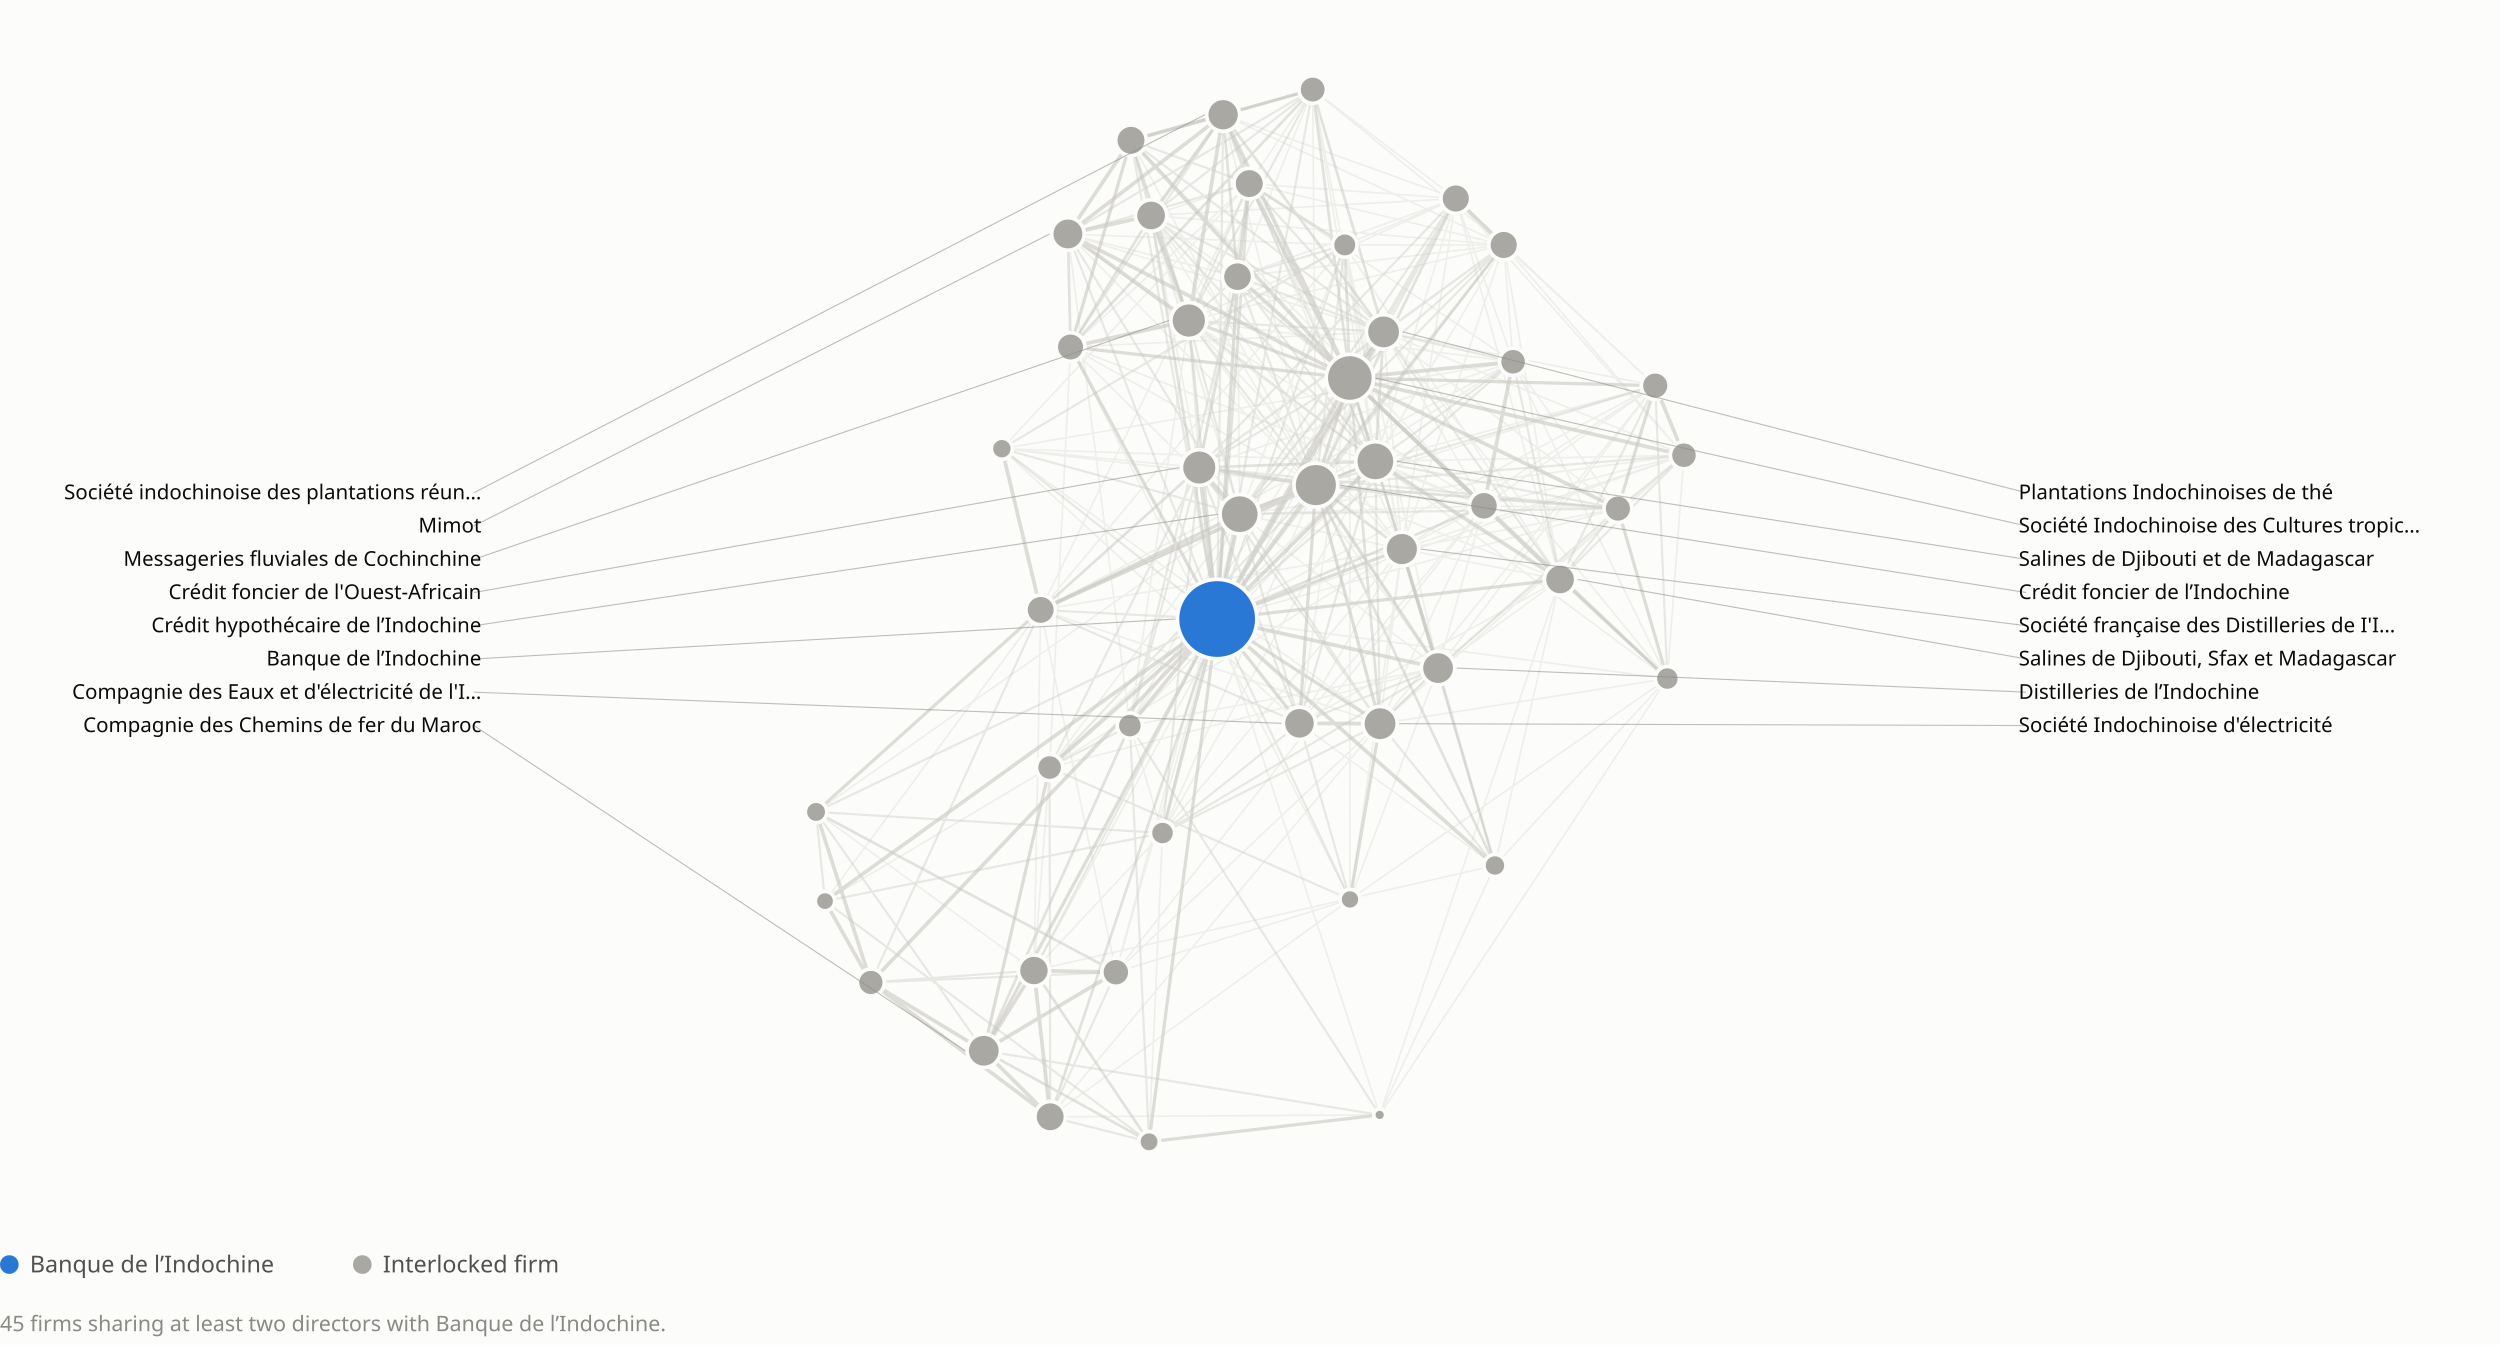
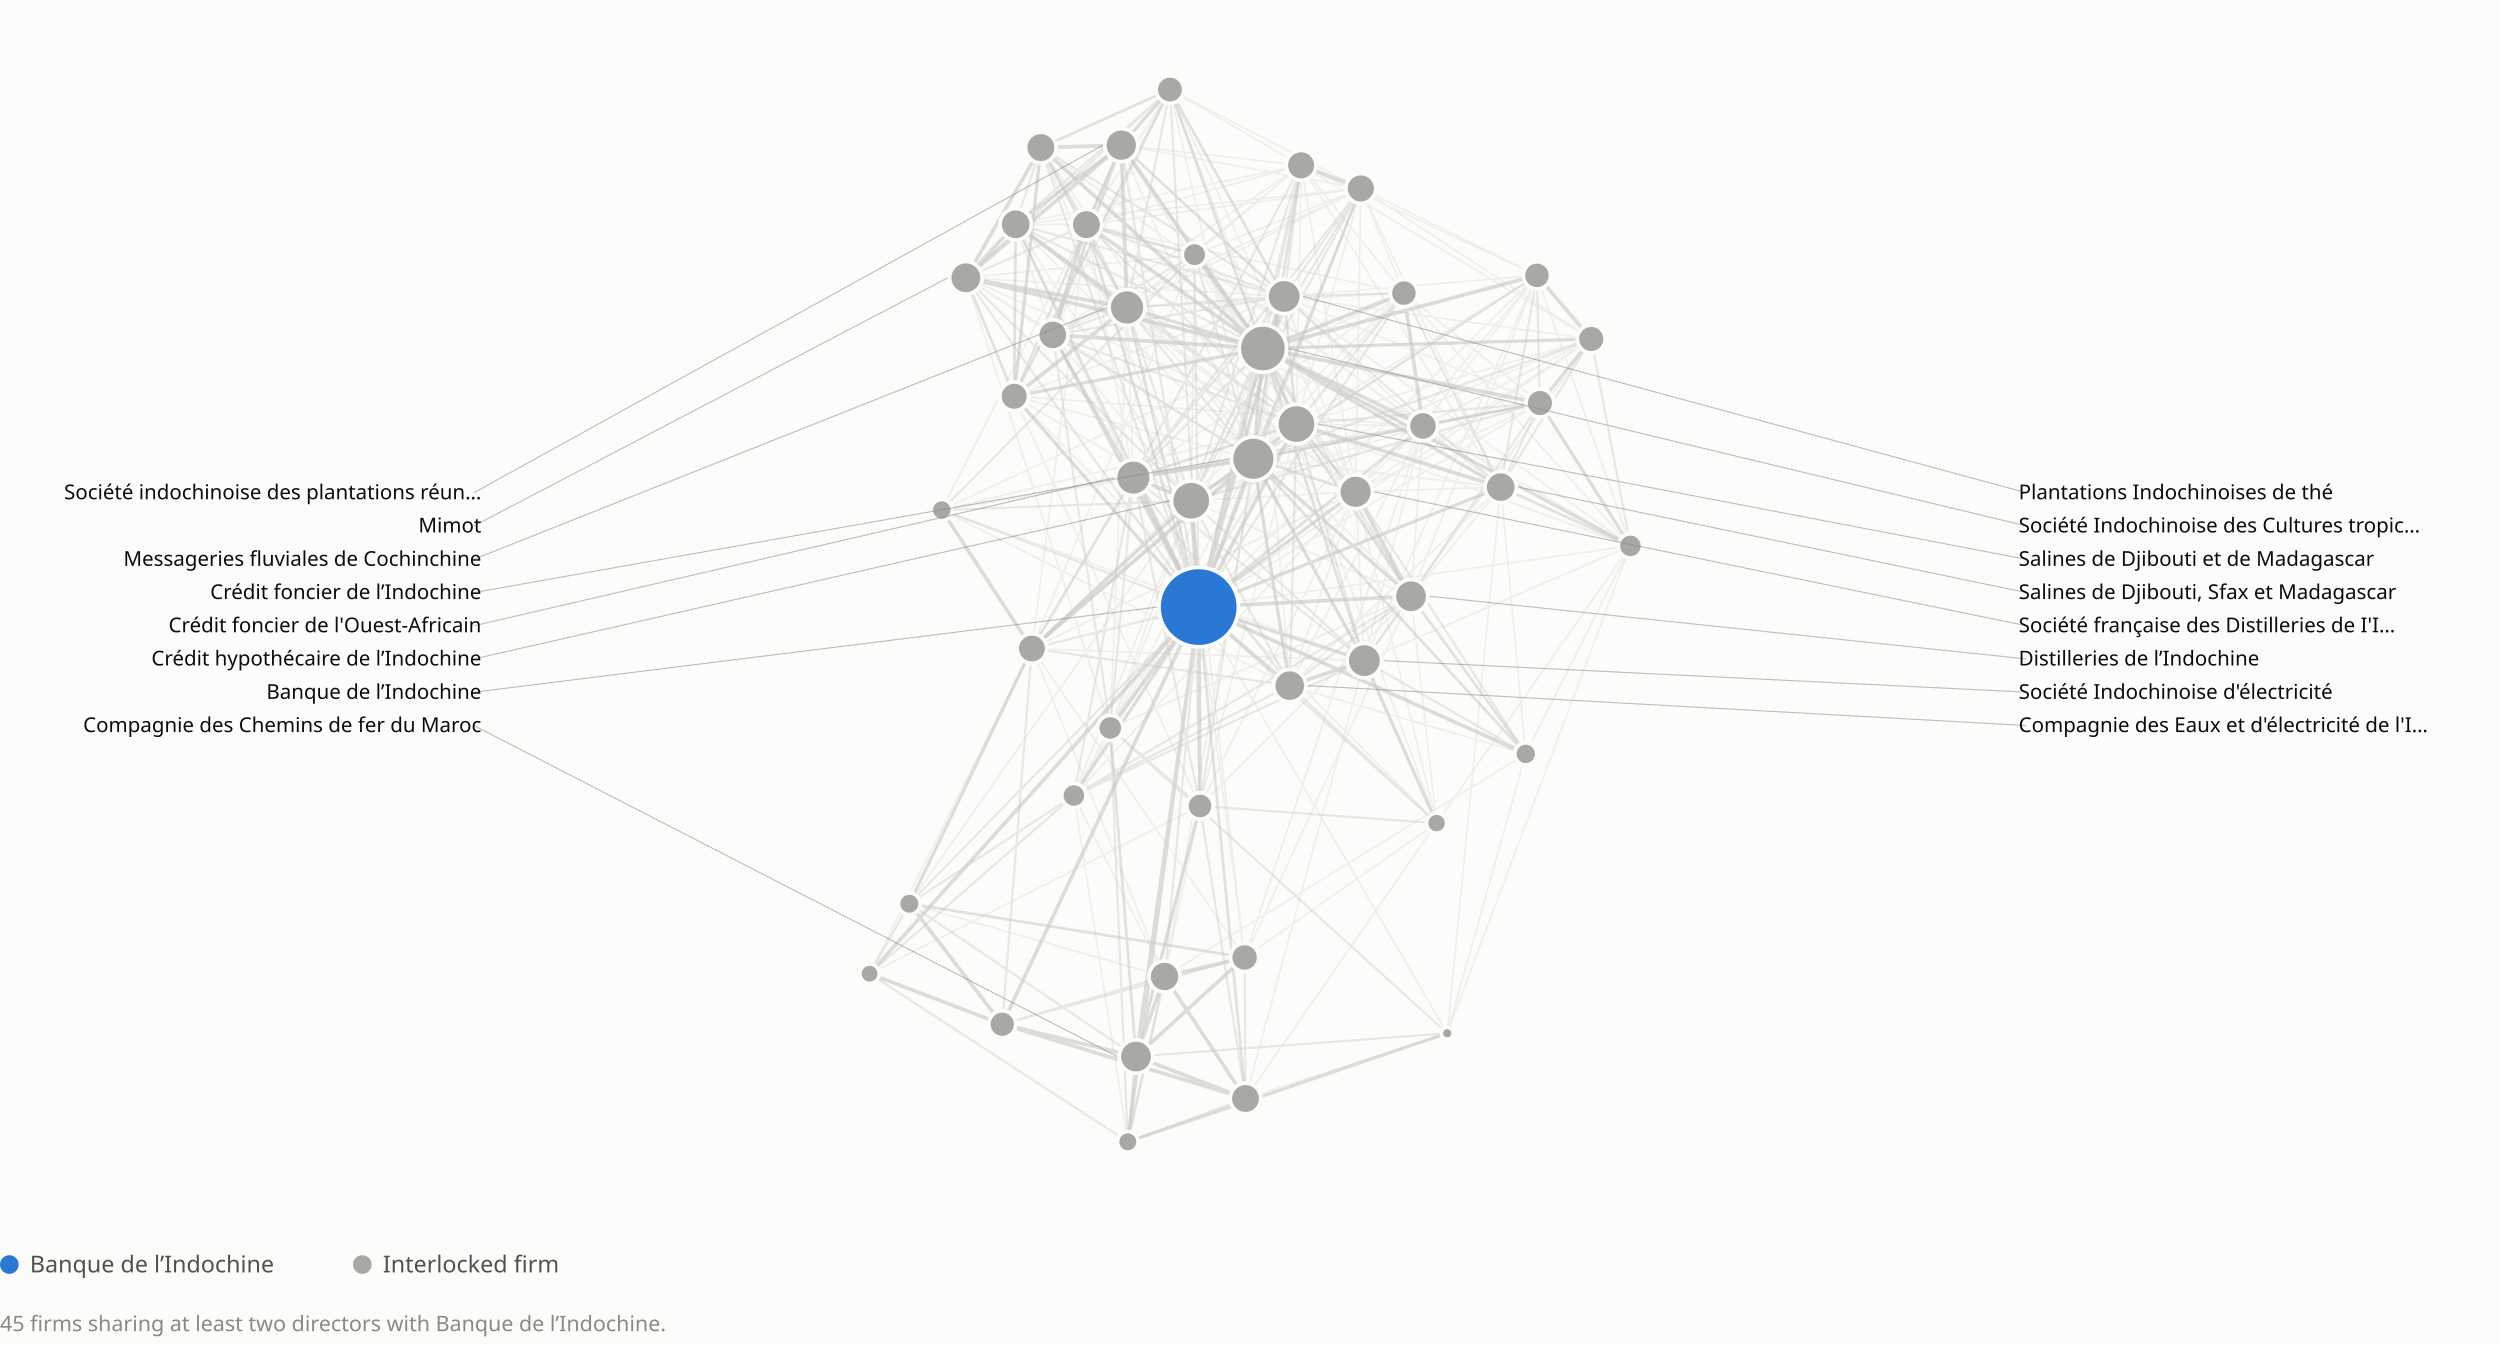
<svg xmlns="http://www.w3.org/2000/svg" viewBox="0 0 1340 721" width="1340" height="721" role="img" aria-label="Interlock neighbourhood of Banque de l’Indochine">
  <rect width="1340" height="721" fill="#fcfcfb" />
  <g stroke="#c9c8c2" fill="none">
-     <path d="M527.3 563.2L562.6 411.4M527.3 563.2L652.4 331.8M623.1 446.5L652.4 331.8M606.2 75.2L573.8 186.0M437.4 435.2L557.8 326.9M663.3 148.3L652.4 331.8M751.4 294.3L652.4 331.8M703.6 48.0L655.6 61.5M664.5 275.6L557.8 326.9M705.3 260.0L770.8 358.1M705.3 260.0L696.5 387.7M705.3 260.0L723.5 202.6M705.3 260.0L739.7 387.9M836.2 310.6L652.4 331.8M836.2 310.6L723.5 202.6M617.0 115.5L655.6 61.5M573.8 186.0L652.4 331.8M573.8 186.0L723.5 202.6M741.6 177.9L723.5 202.6M696.5 387.7L652.4 331.8M615.9 612.0L739.5 597.6M615.9 612.0L652.4 331.8M723.5 202.6L887.2 206.7M723.5 202.6L893.7 363.7M723.5 202.6L737.2 247.3M723.5 202.6L637.2 171.8M867.2 272.6L887.2 206.7M867.2 272.6L893.7 363.7M652.4 331.8L739.7 387.9M739.7 387.9L723.6 482.1" stroke-width="1.72" stroke-opacity="0.620" />
-     <path d="M527.3 563.2L437.4 435.2M527.3 563.2L739.5 597.6M623.1 446.5L437.4 435.2M623.1 446.5L642.8 250.6M623.1 446.5L696.5 387.7M623.1 446.5L739.7 387.9M623.1 446.5L442.2 483.0M623.1 446.5L770.8 358.1M780.3 106.4L642.8 250.6M780.3 106.4L664.5 275.6M780.3 106.4L741.6 177.9M780.3 106.4L723.5 202.6M780.3 106.4L652.4 331.8M606.2 75.2L741.6 177.9M606.2 75.2L669.6 98.4M606.2 75.2L652.4 331.8M606.2 75.2L617.0 115.5M537.0 240.5L664.5 275.6M537.0 240.5L720.8 131.3M537.0 240.5L652.4 331.8M562.6 411.4L705.3 260.0M562.6 411.4L642.8 250.6M562.6 411.4L605.6 388.9M562.6 411.4L562.9 598.6M562.6 411.4L723.6 482.1M554.2 520.2L466.8 526.6M554.2 520.2L652.4 331.8M437.4 435.2L652.4 331.8M437.4 435.2L442.2 483.0M669.6 98.4L572.4 125.4M669.6 98.4L741.6 177.9M669.6 98.4L637.2 171.8M669.6 98.4L737.2 247.3M642.8 250.6L605.6 388.9M642.8 250.6L696.5 387.7M642.8 250.6L723.5 202.6M642.8 250.6L739.7 387.9M642.8 250.6L867.2 272.6M642.8 250.6L806.0 131.3M642.8 250.6L741.6 177.9M663.3 148.3L705.3 260.0M663.3 148.3L605.6 388.9M663.3 148.3L737.2 247.3M663.3 148.3L637.2 171.8M663.3 148.3L741.6 177.9M663.3 148.3L720.8 131.3M751.4 294.3L801.3 463.9M801.3 463.9L739.7 387.9M442.2 483.0L615.9 612.0M703.6 48.0L652.4 331.8M703.6 48.0L617.0 115.5M703.6 48.0L637.2 171.8M703.6 48.0L572.4 125.4M664.5 275.6L572.4 125.4M664.5 275.6L723.5 202.6M664.5 275.6L867.2 272.6M664.5 275.6L806.0 131.3M664.5 275.6L637.2 171.8M664.5 275.6L737.2 247.3M664.5 275.6L696.5 387.7M664.5 275.6L739.7 387.9M705.3 260.0L795.4 271.1M705.3 260.0L887.2 206.7M705.3 260.0L902.6 244.0M705.3 260.0L637.2 171.8M705.3 260.0L720.8 131.3M770.8 358.1L696.5 387.7M770.8 358.1L739.7 387.9M770.8 358.1L723.5 202.6M770.8 358.1L867.2 272.6M836.2 310.6L811.0 193.9M836.2 310.6L902.6 244.0M836.2 310.6L887.2 206.7M836.2 310.6L741.6 177.9M836.2 310.6L867.2 272.6M617.0 115.5L741.6 177.9M617.0 115.5L723.5 202.6M617.0 115.5L737.2 247.3M573.8 186.0L655.6 61.5M741.6 177.9L811.0 193.9M741.6 177.9L806.0 131.3M741.6 177.9L637.2 171.8M696.5 387.7L723.6 482.1M696.5 387.7L737.2 247.3M696.5 387.7L557.8 326.9M615.9 612.0L605.6 388.9M615.9 612.0L562.9 598.6M723.5 202.6L806.0 131.3M655.6 61.5L652.4 331.8M867.2 272.6L902.6 244.0M867.2 272.6L737.2 247.3M637.2 171.8L737.2 247.3M739.5 597.6L605.6 388.9M652.4 331.8L811.0 193.9M652.4 331.8L572.4 125.4M652.4 331.8L723.6 482.1M652.4 331.8L720.8 131.3M652.4 331.8L557.8 326.9M652.4 331.8L806.0 131.3M466.8 526.6L598.1 521.1M466.8 526.6L557.8 326.9M598.1 521.1L562.9 598.6M811.0 193.9L737.2 247.3M739.7 387.9L737.2 247.3M887.2 206.7L893.7 363.7" stroke-width="1.16" stroke-opacity="0.400" />
-     <path d="M527.3 563.2L598.1 521.1M527.3 563.2L562.9 598.6M527.3 563.2L466.8 526.6M527.3 563.2L554.2 520.2M780.3 106.4L806.0 131.3M606.2 75.2L655.6 61.5M606.2 75.2L572.4 125.4M606.2 75.2L723.5 202.6M537.0 240.5L557.8 326.9M562.6 411.4L652.4 331.8M554.2 520.2L598.1 521.1M554.2 520.2L562.9 598.6M437.4 435.2L466.8 526.6M669.6 98.4L663.3 148.3M669.6 98.4L723.5 202.6M642.8 250.6L705.3 260.0M642.8 250.6L664.5 275.6M642.8 250.6L652.4 331.8M663.3 148.3L723.5 202.6M751.4 294.3L770.8 358.1M801.3 463.9L652.4 331.8M442.2 483.0L466.8 526.6M442.2 483.0L652.4 331.8M664.5 275.6L705.3 260.0M664.5 275.6L652.4 331.8M705.3 260.0L652.4 331.8M705.3 260.0L557.8 326.9M770.8 358.1L652.4 331.8M836.2 310.6L737.2 247.3M617.0 115.5L572.4 125.4M617.0 115.5L637.2 171.8M573.8 186.0L637.2 171.8M741.6 177.9L652.4 331.8M696.5 387.7L739.7 387.9M723.5 202.6L655.6 61.5M723.5 202.6L811.0 193.9M723.5 202.6L902.6 244.0M723.5 202.6L795.4 271.1M723.5 202.6L572.4 125.4M723.5 202.6L652.4 331.8M723.5 202.6L867.2 272.6M655.6 61.5L572.4 125.4M655.6 61.5L637.2 171.8M637.2 171.8L572.4 125.4M652.4 331.8L605.6 388.9M652.4 331.8L466.8 526.6M652.4 331.8L737.2 247.3M466.8 526.6L562.9 598.6M811.0 193.9L795.4 271.1M902.6 244.0L887.2 206.7" stroke-width="2.00" stroke-opacity="0.620" />
-     <path d="M527.3 563.2L615.9 612.0M527.3 563.2L605.6 388.9M780.3 106.4L705.3 260.0M606.2 75.2L703.6 48.0M606.2 75.2L637.2 171.8M554.2 520.2L615.9 612.0M437.4 435.2L598.1 521.1M669.6 98.4L655.6 61.5M669.6 98.4L652.4 331.8M669.6 98.4L720.8 131.3M642.8 250.6L663.3 148.3M642.8 250.6L737.2 247.3M642.8 250.6L557.8 326.9M663.3 148.3L655.6 61.5M751.4 294.3L705.3 260.0M751.4 294.3L737.2 247.3M801.3 463.9L705.3 260.0M801.3 463.9L770.8 358.1M703.6 48.0L741.6 177.9M703.6 48.0L723.5 202.6M703.6 48.0L573.8 186.0M705.3 260.0L737.2 247.3M705.3 260.0L867.2 272.6M705.3 260.0L806.0 131.3M770.8 358.1L737.2 247.3M836.2 310.6L893.7 363.7M617.0 115.5L573.8 186.0M617.0 115.5L652.4 331.8M573.8 186.0L572.4 125.4M741.6 177.9L655.6 61.5M741.6 177.9L737.2 247.3M723.5 202.6L739.7 387.9M723.5 202.6L720.8 131.3M637.2 171.8L652.4 331.8M652.4 331.8L795.4 271.1M652.4 331.8L562.9 598.6" stroke-width="1.44" stroke-opacity="0.520" />
-     <path d="M623.1 446.5L751.4 294.3M623.1 446.5L705.3 260.0M623.1 446.5L664.5 275.6M623.1 446.5L605.6 388.9M623.1 446.5L615.9 612.0M623.1 446.5L554.2 520.2M623.1 446.5L737.2 247.3M780.3 106.4L751.4 294.3M780.3 106.4L703.6 48.0M780.3 106.4L655.6 61.5M780.3 106.4L811.0 193.9M780.3 106.4L902.6 244.0M780.3 106.4L887.2 206.7M780.3 106.4L663.3 148.3M780.3 106.4L836.2 310.6M780.3 106.4L669.6 98.4M780.3 106.4L617.0 115.5M780.3 106.4L637.2 171.8M780.3 106.4L737.2 247.3M780.3 106.4L720.8 131.3M606.2 75.2L705.3 260.0M606.2 75.2L795.4 271.1M606.2 75.2L664.5 275.6M537.0 240.5L642.8 250.6M537.0 240.5L705.3 260.0M537.0 240.5L811.0 193.9M537.0 240.5L696.5 387.7M537.0 240.5L739.7 387.9M537.0 240.5L669.6 98.4M537.0 240.5L737.2 247.3M562.6 411.4L664.5 275.6M562.6 411.4L554.2 520.2M562.6 411.4L751.4 294.3M562.6 411.4L770.8 358.1M562.6 411.4L737.2 247.3M562.6 411.4L573.8 186.0M562.6 411.4L442.2 483.0M554.2 520.2L437.4 435.2M554.2 520.2L741.6 177.9M554.2 520.2L557.8 326.9M554.2 520.2L801.3 463.9M437.4 435.2L664.5 275.6M669.6 98.4L642.8 250.6M669.6 98.4L703.6 48.0M669.6 98.4L811.0 193.9M669.6 98.4L573.8 186.0M669.6 98.4L557.8 326.9M669.6 98.4L806.0 131.3M669.6 98.4L617.0 115.5M642.8 250.6L811.0 193.9M642.8 250.6L617.0 115.5M642.8 250.6L637.2 171.8M663.3 148.3L703.6 48.0M663.3 148.3L572.4 125.4M663.3 148.3L806.0 131.3M663.3 148.3L617.0 115.5M663.3 148.3L664.5 275.6M751.4 294.3L795.4 271.1M751.4 294.3L723.6 482.1M751.4 294.3L887.2 206.7M751.4 294.3L696.5 387.7M751.4 294.3L723.5 202.6M751.4 294.3L739.7 387.9M751.4 294.3L902.6 244.0M751.4 294.3L836.2 310.6M751.4 294.3L867.2 272.6M751.4 294.3L557.8 326.9M751.4 294.3L806.0 131.3M751.4 294.3L655.6 61.5M751.4 294.3L617.0 115.5M751.4 294.3L637.2 171.8M751.4 294.3L703.6 48.0M751.4 294.3L741.6 177.9M751.4 294.3L664.5 275.6M751.4 294.3L720.8 131.3M801.3 463.9L893.7 363.7M801.3 463.9L696.5 387.7M801.3 463.9L836.2 310.6M801.3 463.9L739.5 597.6M442.2 483.0L557.8 326.9M703.6 48.0L705.3 260.0M703.6 48.0L806.0 131.3M703.6 48.0L737.2 247.3M664.5 275.6L902.6 244.0M664.5 275.6L795.4 271.1M664.5 275.6L887.2 206.7M664.5 275.6L605.6 388.9M664.5 275.6L573.8 186.0M664.5 275.6L770.8 358.1M664.5 275.6L617.0 115.5M664.5 275.6L741.6 177.9M664.5 275.6L720.8 131.3M664.5 275.6L598.1 521.1M705.3 260.0L836.2 310.6M705.3 260.0L811.0 193.9M705.3 260.0L655.6 61.5M705.3 260.0L617.0 115.5M705.3 260.0L741.6 177.9M705.3 260.0L572.4 125.4M705.3 260.0L573.8 186.0M770.8 358.1L902.6 244.0M770.8 358.1L795.4 271.1M770.8 358.1L887.2 206.7M770.8 358.1L598.1 521.1M770.8 358.1L836.2 310.6M770.8 358.1L637.2 171.8M770.8 358.1L605.6 388.9M770.8 358.1L723.6 482.1M770.8 358.1L720.8 131.3M836.2 310.6L795.4 271.1M836.2 310.6L696.5 387.7M836.2 310.6L739.5 597.6M836.2 310.6L806.0 131.3M836.2 310.6L720.8 131.3M617.0 115.5L806.0 131.3M573.8 186.0L795.4 271.1M573.8 186.0L723.6 482.1M573.8 186.0L741.6 177.9M741.6 177.9L902.6 244.0M741.6 177.9L795.4 271.1M741.6 177.9L572.4 125.4M741.6 177.9L887.2 206.7M741.6 177.9L893.7 363.7M741.6 177.9L867.2 272.6M696.5 387.7L795.4 271.1M696.5 387.7L723.5 202.6M723.5 202.6L723.6 482.1M723.5 202.6L605.6 388.9M655.6 61.5L806.0 131.3M655.6 61.5L737.2 247.3M867.2 272.6L811.0 193.9M867.2 272.6L795.4 271.1M867.2 272.6L652.4 331.8M637.2 171.8L811.0 193.9M637.2 171.8L795.4 271.1M637.2 171.8L806.0 131.3M637.2 171.8L605.6 388.9M739.5 597.6L893.7 363.7M739.5 597.6L562.9 598.6M739.5 597.6L652.4 331.8M652.4 331.8L902.6 244.0M652.4 331.8L887.2 206.7M652.4 331.8L893.7 363.7M652.4 331.8L598.1 521.1M598.1 521.1L795.4 271.1M598.1 521.1L557.8 326.9M598.1 521.1L723.6 482.1M811.0 193.9L806.0 131.3M811.0 193.9L893.7 363.7M811.0 193.9L557.8 326.9M902.6 244.0L795.4 271.1M902.6 244.0L739.7 387.9M902.6 244.0L737.2 247.3M902.6 244.0L893.7 363.7M902.6 244.0L806.0 131.3M795.4 271.1L887.2 206.7M795.4 271.1L739.7 387.9M795.4 271.1L737.2 247.3M795.4 271.1L893.7 363.7M739.7 387.9L887.2 206.7M739.7 387.9L893.7 363.7M739.7 387.9L562.9 598.6M739.7 387.9L557.8 326.9M572.4 125.4L605.6 388.9M572.4 125.4L737.2 247.3M572.4 125.4L720.8 131.3M605.6 388.9L737.2 247.3M562.9 598.6L723.6 482.1M887.2 206.7L737.2 247.3M887.2 206.7L806.0 131.3M723.6 482.1L893.7 363.7M737.2 247.3L893.7 363.7M737.2 247.3L720.8 131.3M737.2 247.3L557.8 326.9M737.2 247.3L806.0 131.3M557.8 326.9L720.8 131.3M806.0 131.3L720.8 131.3" stroke-width="0.88" stroke-opacity="0.280" />
+     <path d="M642.5 325.4L466.1 521.9M642.5 325.4L537.2 549.0M642.5 325.4L671.8 245.9M642.5 325.4L638.5 268.4M642.5 325.4L756.3 319.6M642.5 325.4L676.9 186.8M642.5 325.4L607.5 256.0M642.5 325.4L694.9 227.3M642.5 325.4L817.8 404.1M642.5 325.4L643.2 432.0M642.5 325.4L595.1 390.2M642.5 325.4L688.3 158.9M676.9 186.8L762.7 228.3M676.9 186.8L752.5 157.1M676.9 186.8L582.3 120.4M676.9 186.8L557.9 79.1M676.9 186.8L517.7 148.9M676.9 186.8L564.3 179.5M676.9 186.8L601.0 77.8M676.9 186.8L823.8 147.6M676.9 186.8L825.4 216.0M671.8 245.9L553.1 347.6M671.8 245.9L638.5 268.4M671.8 245.9L607.5 256.0M694.9 227.3L804.4 261.1M756.3 319.6L726.6 263.6M638.5 268.4L607.5 256.0M731.3 354.1L691.3 367.5M608.9 566.3L537.2 549.0M608.9 566.3L667.6 588.8M608.9 566.3L667.1 513.2M608.9 566.3L624.2 523.4M667.1 513.2L624.2 523.4M604.1 164.8L601.0 77.8M604.1 164.8L544.4 120.2M604.1 164.8L517.7 148.9M604.1 164.8L543.6 212.4M582.3 120.4L564.3 179.5M624.2 523.4L667.6 588.8M667.6 588.8L537.2 549.0M553.1 347.6L504.8 273.4M517.7 148.9L601.0 77.8M517.7 148.9L544.4 120.2M517.7 148.9L557.9 79.1M601.0 77.8L557.9 79.1M762.7 228.3L752.5 157.1M537.2 549.0L466.1 521.9M537.2 549.0L487.4 484.4M697.4 88.6L729.4 101.0M852.9 181.7L823.8 147.6" stroke-width="2.00" stroke-opacity="0.620" />
+     <path d="M642.5 325.4L553.1 347.6M642.5 325.4L624.2 523.4M642.5 325.4L487.4 484.4M642.5 325.4L770.0 441.2M642.5 325.4L557.9 79.1M642.5 325.4L504.8 273.4M642.5 325.4L752.5 157.1M642.5 325.4L697.4 88.6M642.5 325.4L729.4 101.0M642.5 325.4L601.0 77.8M642.5 325.4L627.1 48.0M642.5 325.4L640.3 136.5M642.5 325.4L517.7 148.9M676.9 186.8L607.5 256.0M676.9 186.8L638.5 268.4M676.9 186.8L697.4 88.6M676.9 186.8L729.4 101.0M676.9 186.8L756.3 319.6M676.9 186.8L544.4 120.2M671.8 245.9L762.7 228.3M671.8 245.9L852.9 181.7M671.8 245.9L643.2 432.0M671.8 245.9L823.8 147.6M671.8 245.9L564.3 179.5M671.8 245.9L604.1 164.8M671.8 245.9L640.3 136.5M694.9 227.3L752.5 157.1M694.9 227.3L582.3 120.4M694.9 227.3L638.5 268.4M694.9 227.3L691.3 367.5M694.9 227.3L731.3 354.1M694.9 227.3L564.3 179.5M694.9 227.3L544.4 120.2M694.9 227.3L604.1 164.8M694.9 227.3L825.4 216.0M756.3 319.6L575.6 426.4M756.3 319.6L691.3 367.5M756.3 319.6L731.3 354.1M756.3 319.6L825.4 216.0M638.5 268.4L691.3 367.5M638.5 268.4L731.3 354.1M638.5 268.4L825.4 216.0M638.5 268.4L697.4 88.6M638.5 268.4L729.4 101.0M638.5 268.4L604.1 164.8M638.5 268.4L517.7 148.9M638.5 268.4L504.8 273.4M731.3 354.1L575.6 426.4M731.3 354.1L607.5 256.0M731.3 354.1L817.8 404.1M608.9 566.3L487.4 484.4M608.9 566.3L775.7 553.8M688.3 158.9L752.5 157.1M688.3 158.9L582.3 120.4M688.3 158.9L607.5 256.0M688.3 158.9L697.4 88.6M688.3 158.9L729.4 101.0M688.3 158.9L564.3 179.5M688.3 158.9L544.4 120.2M688.3 158.9L604.1 164.8M688.3 158.9L804.4 261.1M688.3 158.9L557.9 79.1M667.1 513.2L537.2 549.0M667.1 513.2L667.6 588.8M607.5 256.0L643.2 432.0M607.5 256.0L575.6 426.4M607.5 256.0L691.3 367.5M607.5 256.0L595.1 390.2M607.5 256.0L825.4 216.0M607.5 256.0L697.4 88.6M607.5 256.0L729.4 101.0M604.1 164.8L582.3 120.4M604.1 164.8L564.3 179.5M604.1 164.8L627.1 48.0M582.3 120.4L557.9 79.1M582.3 120.4L517.7 148.9M691.3 367.5L553.1 347.6M691.3 367.5L770.0 441.2M691.3 367.5L575.6 426.4M726.6 263.6L817.8 404.1M564.3 179.5L640.3 136.5M564.3 179.5L595.1 390.2M804.4 261.1L752.5 157.1M804.4 261.1L852.9 181.7M804.4 261.1L823.8 147.6M804.4 261.1L825.4 216.0M643.2 432.0L770.0 441.2M643.2 432.0L667.6 588.8M643.2 432.0L595.1 390.2M624.2 523.4L537.2 549.0M667.6 588.8L604.5 612.0M553.1 347.6L537.2 549.0M517.7 148.9L627.1 48.0M601.0 77.8L543.6 212.4M544.4 120.2L557.9 79.1M544.4 120.2L627.1 48.0M595.1 390.2L604.5 612.0M595.1 390.2L775.7 553.8M640.3 136.5L504.8 273.4M466.1 521.9L487.4 484.4M466.1 521.9L604.5 612.0M466.1 521.9L575.6 426.4M825.4 216.0L823.8 147.6M852.9 181.7L873.9 292.6M575.6 426.4L487.4 484.4" stroke-width="1.16" stroke-opacity="0.400" />
+     <path d="M642.5 325.4L608.9 566.3M642.5 325.4L691.3 367.5M642.5 325.4L731.3 354.1M642.5 325.4L726.6 263.6M642.5 325.4L604.5 612.0M642.5 325.4L804.4 261.1M642.5 325.4L575.6 426.4M642.5 325.4L564.3 179.5M642.5 325.4L543.6 212.4M676.9 186.8L852.9 181.7M676.9 186.8L671.8 245.9M676.9 186.8L694.9 227.3M676.9 186.8L804.4 261.1M676.9 186.8L873.9 292.6M676.9 186.8L688.3 158.9M676.9 186.8L543.6 212.4M676.9 186.8L604.1 164.8M671.8 245.9L691.3 367.5M671.8 245.9L731.3 354.1M671.8 245.9L756.3 319.6M638.5 268.4L553.1 347.6M731.3 354.1L770.0 441.2M608.9 566.3L643.2 432.0M553.1 347.6L487.4 484.4M601.0 77.8L544.4 120.2M601.0 77.8L627.1 48.0M557.9 79.1L543.6 212.4M775.7 553.8L604.5 612.0M825.4 216.0L852.9 181.7M825.4 216.0L873.9 292.6" stroke-width="1.72" stroke-opacity="0.620" />
+     <path d="M642.5 325.4L667.6 588.8M642.5 325.4L544.4 120.2M642.5 325.4L604.1 164.8M642.5 325.4L762.7 228.3M642.5 325.4L582.3 120.4M676.9 186.8L731.3 354.1M676.9 186.8L627.1 48.0M676.9 186.8L640.3 136.5M671.8 245.9L726.6 263.6M671.8 245.9L694.9 227.3M671.8 245.9L825.4 216.0M671.8 245.9L817.8 404.1M671.8 245.9L697.4 88.6M671.8 245.9L729.4 101.0M694.9 227.3L607.5 256.0M694.9 227.3L726.6 263.6M694.9 227.3L756.3 319.6M694.9 227.3L688.3 158.9M756.3 319.6L817.8 404.1M608.9 566.3L604.5 612.0M608.9 566.3L595.1 390.2M688.3 158.9L601.0 77.8M688.3 158.9L627.1 48.0M667.1 513.2L487.4 484.4M607.5 256.0L553.1 347.6M607.5 256.0L564.3 179.5M604.1 164.8L557.9 79.1M582.3 120.4L640.3 136.5M582.3 120.4L601.0 77.8M564.3 179.5L601.0 77.8M804.4 261.1L873.9 292.6M624.2 523.4L604.5 612.0M517.7 148.9L543.6 212.4M544.4 120.2L543.6 212.4M557.9 79.1L627.1 48.0M543.6 212.4L627.1 48.0" stroke-width="1.44" stroke-opacity="0.520" />
+     <path d="M642.5 325.4L667.1 513.2M642.5 325.4L775.7 553.8M642.5 325.4L852.9 181.7M642.5 325.4L823.8 147.6M642.5 325.4L873.9 292.6M642.5 325.4L825.4 216.0M676.9 186.8L770.0 441.2M676.9 186.8L726.6 263.6M676.9 186.8L691.3 367.5M676.9 186.8L595.1 390.2M671.8 245.9L752.5 157.1M671.8 245.9L575.6 426.4M671.8 245.9L804.4 261.1M671.8 245.9L504.8 273.4M671.8 245.9L601.0 77.8M671.8 245.9L544.4 120.2M671.8 245.9L627.1 48.0M671.8 245.9L688.3 158.9M671.8 245.9L517.7 148.9M671.8 245.9L557.9 79.1M671.8 245.9L543.6 212.4M694.9 227.3L553.1 347.6M694.9 227.3L762.7 228.3M694.9 227.3L852.9 181.7M694.9 227.3L643.2 432.0M694.9 227.3L575.6 426.4M694.9 227.3L697.4 88.6M694.9 227.3L729.4 101.0M694.9 227.3L504.8 273.4M694.9 227.3L601.0 77.8M694.9 227.3L517.7 148.9M694.9 227.3L595.1 390.2M694.9 227.3L627.1 48.0M694.9 227.3L823.8 147.6M694.9 227.3L873.9 292.6M694.9 227.3L640.3 136.5M756.3 319.6L762.7 228.3M756.3 319.6L770.0 441.2M756.3 319.6L852.9 181.7M756.3 319.6L643.2 432.0M756.3 319.6L667.1 513.2M756.3 319.6L638.5 268.4M756.3 319.6L823.8 147.6M756.3 319.6L804.4 261.1M756.3 319.6L595.1 390.2M756.3 319.6L604.1 164.8M756.3 319.6L640.3 136.5M638.5 268.4L487.4 484.4M638.5 268.4L762.7 228.3M638.5 268.4L852.9 181.7M638.5 268.4L643.2 432.0M638.5 268.4L667.1 513.2M638.5 268.4L575.6 426.4M638.5 268.4L595.1 390.2M638.5 268.4L823.8 147.6M638.5 268.4L557.9 79.1M638.5 268.4L543.6 212.4M638.5 268.4L726.6 263.6M638.5 268.4L544.4 120.2M638.5 268.4L688.3 158.9M638.5 268.4L640.3 136.5M638.5 268.4L564.3 179.5M731.3 354.1L553.1 347.6M731.3 354.1L762.7 228.3M731.3 354.1L852.9 181.7M731.3 354.1L726.6 263.6M731.3 354.1L667.6 588.8M731.3 354.1L823.8 147.6M731.3 354.1L873.9 292.6M731.3 354.1L504.8 273.4M688.3 158.9L762.7 228.3M688.3 158.9L852.9 181.7M688.3 158.9L726.6 263.6M688.3 158.9L624.2 523.4M688.3 158.9L517.7 148.9M688.3 158.9L823.8 147.6M688.3 158.9L873.9 292.6M688.3 158.9L825.4 216.0M688.3 158.9L543.6 212.4M667.1 513.2L553.1 347.6M667.1 513.2L762.7 228.3M667.1 513.2L770.0 441.2M607.5 256.0L752.5 157.1M607.5 256.0L582.3 120.4M607.5 256.0L504.8 273.4M607.5 256.0L544.4 120.2M607.5 256.0L604.1 164.8M604.1 164.8L762.7 228.3M604.1 164.8L752.5 157.1M604.1 164.8L697.4 88.6M604.1 164.8L729.4 101.0M604.1 164.8L726.6 263.6M604.1 164.8L595.1 390.2M582.3 120.4L553.1 347.6M582.3 120.4L752.5 157.1M582.3 120.4L504.8 273.4M582.3 120.4L544.4 120.2M582.3 120.4L697.4 88.6M582.3 120.4L729.4 101.0M582.3 120.4L627.1 48.0M582.3 120.4L543.6 212.4M691.3 367.5L762.7 228.3M691.3 367.5L726.6 263.6M691.3 367.5L804.4 261.1M691.3 367.5L817.8 404.1M691.3 367.5L504.8 273.4M726.6 263.6L553.1 347.6M726.6 263.6L762.7 228.3M726.6 263.6L770.0 441.2M726.6 263.6L852.9 181.7M726.6 263.6L643.2 432.0M726.6 263.6L575.6 426.4M726.6 263.6L697.4 88.6M726.6 263.6L729.4 101.0M726.6 263.6L823.8 147.6M726.6 263.6L804.4 261.1M726.6 263.6L825.4 216.0M726.6 263.6L601.0 77.8M726.6 263.6L544.4 120.2M726.6 263.6L627.1 48.0M726.6 263.6L640.3 136.5M564.3 179.5L697.4 88.6M564.3 179.5L729.4 101.0M564.3 179.5L544.4 120.2M564.3 179.5L517.7 148.9M564.3 179.5L627.1 48.0M804.4 261.1L762.7 228.3M804.4 261.1L697.4 88.6M804.4 261.1L729.4 101.0M804.4 261.1L775.7 553.8M804.4 261.1L817.8 404.1M804.4 261.1L640.3 136.5M643.2 432.0L466.1 521.9M643.2 432.0L624.2 523.4M643.2 432.0L543.6 212.4M624.2 523.4L553.1 347.6M624.2 523.4L487.4 484.4M624.2 523.4L575.6 426.4M624.2 523.4L817.8 404.1M667.6 588.8L770.0 441.2M667.6 588.8L775.7 553.8M553.1 347.6L466.1 521.9M553.1 347.6L640.3 136.5M553.1 347.6L752.5 157.1M517.7 148.9L640.3 136.5M517.7 148.9L595.1 390.2M601.0 77.8L697.4 88.6M601.0 77.8L729.4 101.0M817.8 404.1L775.7 553.8M817.8 404.1L873.9 292.6M544.4 120.2L697.4 88.6M544.4 120.2L729.4 101.0M762.7 228.3L557.9 79.1M762.7 228.3L852.9 181.7M762.7 228.3L823.8 147.6M762.7 228.3L873.9 292.6M762.7 228.3L825.4 216.0M762.7 228.3L543.6 212.4M595.1 390.2L575.6 426.4M640.3 136.5L697.4 88.6M640.3 136.5L729.4 101.0M752.5 157.1L504.8 273.4M752.5 157.1L697.4 88.6M752.5 157.1L729.4 101.0M752.5 157.1L873.9 292.6M752.5 157.1L825.4 216.0M775.7 553.8L873.9 292.6M543.6 212.4L770.0 441.2M697.4 88.6L852.9 181.7M697.4 88.6L823.8 147.6M697.4 88.6L627.1 48.0M729.4 101.0L852.9 181.7M729.4 101.0L823.8 147.6M729.4 101.0L627.1 48.0M575.6 426.4L604.5 612.0M823.8 147.6L873.9 292.6M770.0 441.2L873.9 292.6" stroke-width="0.88" stroke-opacity="0.280" />
  </g>
  <g>
-     <circle class="nd" data-id="cheminsfermaroc" cx="527.3" cy="563.2" r="8.96" fill="#a9a8a2" stroke="#fcfcfb" stroke-width="2" />
-     <circle class="nd" data-id="creditcolonial" cx="623.1" cy="446.5" r="6.49" fill="#a9a8a2" stroke="#fcfcfb" stroke-width="2" />
-     <circle class="nd" data-id="creditmobilierindochinois" cx="780.3" cy="106.4" r="7.99" fill="#a9a8a2" stroke="#fcfcfb" stroke-width="2" />
-     <circle class="nd" data-id="plantationskantroioukantroy" cx="606.2" cy="75.2" r="8.20" fill="#a9a8a2" stroke="#fcfcfb" stroke-width="2" />
-     <circle class="nd" data-id="indochinoiseforestiereallumettes" cx="537.0" cy="240.5" r="5.67" fill="#a9a8a2" stroke="#fcfcfb" stroke-width="2" />
-     <circle class="nd" data-id="cheminferfrancoethiopiendjiboutiaddisabeba" cx="562.6" cy="411.4" r="7.06" fill="#a9a8a2" stroke="#fcfcfb" stroke-width="2" />
-     <circle class="nd" data-id="maroc" cx="554.2" cy="520.2" r="8.33" fill="#a9a8a2" stroke="#fcfcfb" stroke-width="2" />
-     <circle class="nd" data-id="banquemadagascarcomores" cx="437.4" cy="435.2" r="5.80" fill="#a9a8a2" stroke="#fcfcfb" stroke-width="2" />
-     <circle class="nd" data-id="caoutchoucskompongthom" cx="669.6" cy="98.4" r="8.20" fill="#a9a8a2" stroke="#fcfcfb" stroke-width="2" />
-     <circle class="nd" data-id="creditfoncierouestafricain" cx="642.8" cy="250.6" r="9.57" fill="#a9a8a2" stroke="#fcfcfb" stroke-width="2" />
-     <circle class="nd" data-id="indochinoiseplantationsheveas" cx="663.3" cy="148.3" r="8.13" fill="#a9a8a2" stroke="#fcfcfb" stroke-width="2" />
-     <circle class="nd" data-id="distilleriesiindochine" cx="751.4" cy="294.3" r="9.07" fill="#a9a8a2" stroke="#fcfcfb" stroke-width="2" />
-     <circle class="nd" data-id="tabacsindochine" cx="801.3" cy="463.9" r="5.93" fill="#a9a8a2" stroke="#fcfcfb" stroke-width="2" />
-     <circle class="nd" data-id="banquealgerie" cx="442.2" cy="483.0" r="5.21" fill="#a9a8a2" stroke="#fcfcfb" stroke-width="2" />
-     <circle class="nd" data-id="plantationsheveaspreckchlongouprekchlong" cx="703.6" cy="48.0" r="7.39" fill="#a9a8a2" stroke="#fcfcfb" stroke-width="2" />
-     <circle class="nd" data-id="credithypothecaireindochine" cx="664.5" cy="275.6" r="10.55" fill="#a9a8a2" stroke="#fcfcfb" stroke-width="2" />
-     <circle class="nd" data-id="creditfoncierindochine" cx="705.3" cy="260.0" r="11.74" fill="#a9a8a2" stroke="#fcfcfb" stroke-width="2" />
-     <circle class="nd" data-id="distilleriesindochine" cx="770.8" cy="358.1" r="8.96" fill="#a9a8a2" stroke="#fcfcfb" stroke-width="2" />
-     <circle class="nd" data-id="salinesdjiboutisfaxmadagascar" cx="836.2" cy="310.6" r="8.40" fill="#a9a8a2" stroke="#fcfcfb" stroke-width="2" />
-     <circle class="nd" data-id="manufacturesindochinoisescigarettes" cx="617.0" cy="115.5" r="8.40" fill="#a9a8a2" stroke="#fcfcfb" stroke-width="2" />
-     <circle class="nd" data-id="saigonnaisenavigationtransport" cx="573.8" cy="186.0" r="7.70" fill="#a9a8a2" stroke="#fcfcfb" stroke-width="2" />
-     <circle class="nd" data-id="plantationsindochinoises" cx="741.6" cy="177.9" r="9.24" fill="#a9a8a2" stroke="#fcfcfb" stroke-width="2" />
-     <circle class="nd" data-id="eauxelectriciteindochine" cx="696.5" cy="387.7" r="8.65" fill="#a9a8a2" stroke="#fcfcfb" stroke-width="2" />
-     <circle class="nd" data-id="chargeursreunis" cx="615.9" cy="612.0" r="5.53" fill="#a9a8a2" stroke="#fcfcfb" stroke-width="2" />
-     <circle class="nd" data-id="indochinoiseculturestropicales" cx="723.5" cy="202.6" r="12.68" fill="#a9a8a2" stroke="#fcfcfb" stroke-width="2" />
-     <circle class="nd" data-id="indochinoiseplantationsreuniesmimot" cx="655.6" cy="61.5" r="8.84" fill="#a9a8a2" stroke="#fcfcfb" stroke-width="2" />
-     <circle class="nd" data-id="sucreriesraffineriesindochine" cx="867.2" cy="272.6" r="7.47" fill="#a9a8a2" stroke="#fcfcfb" stroke-width="2" />
-     <circle class="nd" data-id="messageriesfluvialescochinchine" cx="637.2" cy="171.8" r="9.62" fill="#a9a8a2" stroke="#fcfcfb" stroke-width="2" />
-     <circle class="nd" data-id="mineraisfermagnetiquesmoktaelhadid" cx="739.5" cy="597.6" r="3.20" fill="#a9a8a2" stroke="#fcfcfb" stroke-width="2" />
-     <circle class="nd" data-id="banqueindochine" cx="652.4" cy="331.8" r="21.30" fill="#2a78d6" stroke="#fcfcfb" stroke-width="2" />
-     <circle class="nd" data-id="banqueetatmaroc" cx="466.8" cy="526.6" r="7.23" fill="#a9a8a2" stroke="#fcfcfb" stroke-width="2" />
-     <circle class="nd" data-id="colonies" cx="598.1" cy="521.1" r="7.55" fill="#a9a8a2" stroke="#fcfcfb" stroke-width="2" />
-     <circle class="nd" data-id="caoutchoucsindochinesiegesocial" cx="811.0" cy="193.9" r="7.31" fill="#a9a8a2" stroke="#fcfcfb" stroke-width="2" />
-     <circle class="nd" data-id="sacric" cx="902.6" cy="244.0" r="7.31" fill="#a9a8a2" stroke="#fcfcfb" stroke-width="2" />
-     <circle class="nd" data-id="caoutchoucsindochine" cx="795.4" cy="271.1" r="7.85" fill="#a9a8a2" stroke="#fcfcfb" stroke-width="2" />
-     <circle class="nd" data-id="indochinoiseelectricite" cx="739.7" cy="387.9" r="9.24" fill="#a9a8a2" stroke="#fcfcfb" stroke-width="2" />
-     <circle class="nd" data-id="mimot" cx="572.4" cy="125.4" r="8.72" fill="#a9a8a2" stroke="#fcfcfb" stroke-width="2" />
-     <circle class="nd" data-id="nickel" cx="605.6" cy="388.9" r="6.78" fill="#a9a8a2" stroke="#fcfcfb" stroke-width="2" />
-     <circle class="nd" data-id="francoespagnolecheminfertangerfez" cx="562.9" cy="598.6" r="8.20" fill="#a9a8a2" stroke="#fcfcfb" stroke-width="2" />
-     <circle class="nd" data-id="chalandageremorquageindochine" cx="887.2" cy="206.7" r="7.47" fill="#a9a8a2" stroke="#fcfcfb" stroke-width="2" />
-     <circle class="nd" data-id="centraleenergieelectrique" cx="723.6" cy="482.1" r="5.38" fill="#a9a8a2" stroke="#fcfcfb" stroke-width="2" />
-     <circle class="nd" data-id="salinesdjiboutimadagascar" cx="737.2" cy="247.3" r="10.55" fill="#a9a8a2" stroke="#fcfcfb" stroke-width="2" />
-     <circle class="nd" data-id="banquefrancochinoisecommerceindustrie" cx="557.8" cy="326.9" r="7.92" fill="#a9a8a2" stroke="#fcfcfb" stroke-width="2" />
-     <circle class="nd" data-id="soieriesfducharne" cx="893.7" cy="363.7" r="6.49" fill="#a9a8a2" stroke="#fcfcfb" stroke-width="2" />
-     <circle class="nd" data-id="creditmobilierindochinoisexploitationmonts" cx="806.0" cy="131.3" r="7.99" fill="#a9a8a2" stroke="#fcfcfb" stroke-width="2" />
-     <circle class="nd" data-id="unionelectriqueindochine" cx="720.8" cy="131.3" r="6.59" fill="#a9a8a2" stroke="#fcfcfb" stroke-width="2" />
+     <circle class="nd" data-id="banqueindochine" cx="642.5" cy="325.4" r="21.30" fill="#2a78d6" stroke="#fcfcfb" stroke-width="2" />
+     <circle class="nd" data-id="indochinoiseculturestropicales" cx="676.9" cy="186.8" r="12.68" fill="#a9a8a2" stroke="#fcfcfb" stroke-width="2" />
+     <circle class="nd" data-id="creditfoncierindochine" cx="671.8" cy="245.9" r="11.74" fill="#a9a8a2" stroke="#fcfcfb" stroke-width="2" />
+     <circle class="nd" data-id="salinesdjiboutimadagascar" cx="694.9" cy="227.3" r="10.55" fill="#a9a8a2" stroke="#fcfcfb" stroke-width="2" />
+     <circle class="nd" data-id="distilleriesindochine" cx="756.3" cy="319.6" r="8.96" fill="#a9a8a2" stroke="#fcfcfb" stroke-width="2" />
+     <circle class="nd" data-id="credithypothecaireindochine" cx="638.5" cy="268.4" r="10.55" fill="#a9a8a2" stroke="#fcfcfb" stroke-width="2" />
+     <circle class="nd" data-id="indochinoiseelectricite" cx="731.3" cy="354.1" r="9.24" fill="#a9a8a2" stroke="#fcfcfb" stroke-width="2" />
+     <circle class="nd" data-id="cheminsfermaroc" cx="608.9" cy="566.3" r="8.96" fill="#a9a8a2" stroke="#fcfcfb" stroke-width="2" />
+     <circle class="nd" data-id="plantationsindochinoises" cx="688.3" cy="158.9" r="9.24" fill="#a9a8a2" stroke="#fcfcfb" stroke-width="2" />
+     <circle class="nd" data-id="colonies" cx="667.1" cy="513.2" r="7.55" fill="#a9a8a2" stroke="#fcfcfb" stroke-width="2" />
+     <circle class="nd" data-id="creditfoncierouestafricain" cx="607.5" cy="256.0" r="9.57" fill="#a9a8a2" stroke="#fcfcfb" stroke-width="2" />
+     <circle class="nd" data-id="messageriesfluvialescochinchine" cx="604.1" cy="164.8" r="9.62" fill="#a9a8a2" stroke="#fcfcfb" stroke-width="2" />
+     <circle class="nd" data-id="caoutchoucskompongthom" cx="582.3" cy="120.4" r="8.20" fill="#a9a8a2" stroke="#fcfcfb" stroke-width="2" />
+     <circle class="nd" data-id="eauxelectriciteindochine" cx="691.3" cy="367.5" r="8.65" fill="#a9a8a2" stroke="#fcfcfb" stroke-width="2" />
+     <circle class="nd" data-id="distilleriesiindochine" cx="726.6" cy="263.6" r="9.07" fill="#a9a8a2" stroke="#fcfcfb" stroke-width="2" />
+     <circle class="nd" data-id="indochinoiseplantationsheveas" cx="564.3" cy="179.5" r="8.13" fill="#a9a8a2" stroke="#fcfcfb" stroke-width="2" />
+     <circle class="nd" data-id="salinesdjiboutisfaxmadagascar" cx="804.4" cy="261.1" r="8.40" fill="#a9a8a2" stroke="#fcfcfb" stroke-width="2" />
+     <circle class="nd" data-id="cheminferfrancoethiopiendjiboutiaddisabeba" cx="643.2" cy="432.0" r="7.06" fill="#a9a8a2" stroke="#fcfcfb" stroke-width="2" />
+     <circle class="nd" data-id="maroc" cx="624.2" cy="523.4" r="8.33" fill="#a9a8a2" stroke="#fcfcfb" stroke-width="2" />
+     <circle class="nd" data-id="francoespagnolecheminfertangerfez" cx="667.6" cy="588.8" r="8.20" fill="#a9a8a2" stroke="#fcfcfb" stroke-width="2" />
+     <circle class="nd" data-id="banquefrancochinoisecommerceindustrie" cx="553.1" cy="347.6" r="7.92" fill="#a9a8a2" stroke="#fcfcfb" stroke-width="2" />
+     <circle class="nd" data-id="mimot" cx="517.7" cy="148.9" r="8.72" fill="#a9a8a2" stroke="#fcfcfb" stroke-width="2" />
+     <circle class="nd" data-id="indochinoiseplantationsreuniesmimot" cx="601.0" cy="77.8" r="8.84" fill="#a9a8a2" stroke="#fcfcfb" stroke-width="2" />
+     <circle class="nd" data-id="tabacsindochine" cx="817.8" cy="404.1" r="5.93" fill="#a9a8a2" stroke="#fcfcfb" stroke-width="2" />
+     <circle class="nd" data-id="manufacturesindochinoisescigarettes" cx="544.4" cy="120.2" r="8.40" fill="#a9a8a2" stroke="#fcfcfb" stroke-width="2" />
+     <circle class="nd" data-id="caoutchoucsindochine" cx="762.7" cy="228.3" r="7.85" fill="#a9a8a2" stroke="#fcfcfb" stroke-width="2" />
+     <circle class="nd" data-id="plantationskantroioukantroy" cx="557.9" cy="79.1" r="8.20" fill="#a9a8a2" stroke="#fcfcfb" stroke-width="2" />
+     <circle class="nd" data-id="banqueetatmaroc" cx="537.2" cy="549.0" r="7.23" fill="#a9a8a2" stroke="#fcfcfb" stroke-width="2" />
+     <circle class="nd" data-id="nickel" cx="595.1" cy="390.2" r="6.78" fill="#a9a8a2" stroke="#fcfcfb" stroke-width="2" />
+     <circle class="nd" data-id="unionelectriqueindochine" cx="640.3" cy="136.5" r="6.59" fill="#a9a8a2" stroke="#fcfcfb" stroke-width="2" />
+     <circle class="nd" data-id="banquealgerie" cx="466.1" cy="521.9" r="5.21" fill="#a9a8a2" stroke="#fcfcfb" stroke-width="2" />
+     <circle class="nd" data-id="caoutchoucsindochinesiegesocial" cx="752.5" cy="157.1" r="7.31" fill="#a9a8a2" stroke="#fcfcfb" stroke-width="2" />
+     <circle class="nd" data-id="mineraisfermagnetiquesmoktaelhadid" cx="775.7" cy="553.8" r="3.20" fill="#a9a8a2" stroke="#fcfcfb" stroke-width="2" />
+     <circle class="nd" data-id="saigonnaisenavigationtransport" cx="543.6" cy="212.4" r="7.70" fill="#a9a8a2" stroke="#fcfcfb" stroke-width="2" />
+     <circle class="nd" data-id="sucreriesraffineriesindochine" cx="825.4" cy="216.0" r="7.47" fill="#a9a8a2" stroke="#fcfcfb" stroke-width="2" />
+     <circle class="nd" data-id="creditmobilierindochinois" cx="697.4" cy="88.6" r="7.99" fill="#a9a8a2" stroke="#fcfcfb" stroke-width="2" />
+     <circle class="nd" data-id="creditmobilierindochinoisexploitationmonts" cx="729.4" cy="101.0" r="7.99" fill="#a9a8a2" stroke="#fcfcfb" stroke-width="2" />
+     <circle class="nd" data-id="chalandageremorquageindochine" cx="852.9" cy="181.7" r="7.47" fill="#a9a8a2" stroke="#fcfcfb" stroke-width="2" />
+     <circle class="nd" data-id="creditcolonial" cx="575.6" cy="426.4" r="6.49" fill="#a9a8a2" stroke="#fcfcfb" stroke-width="2" />
+     <circle class="nd" data-id="chargeursreunis" cx="604.5" cy="612.0" r="5.53" fill="#a9a8a2" stroke="#fcfcfb" stroke-width="2" />
+     <circle class="nd" data-id="plantationsheveaspreckchlongouprekchlong" cx="627.1" cy="48.0" r="7.39" fill="#a9a8a2" stroke="#fcfcfb" stroke-width="2" />
+     <circle class="nd" data-id="indochinoiseforestiereallumettes" cx="504.8" cy="273.4" r="5.67" fill="#a9a8a2" stroke="#fcfcfb" stroke-width="2" />
+     <circle class="nd" data-id="sacric" cx="823.8" cy="147.6" r="7.31" fill="#a9a8a2" stroke="#fcfcfb" stroke-width="2" />
+     <circle class="nd" data-id="centraleenergieelectrique" cx="770.0" cy="441.2" r="5.38" fill="#a9a8a2" stroke="#fcfcfb" stroke-width="2" />
+     <circle class="nd" data-id="soieriesfducharne" cx="873.9" cy="292.6" r="6.49" fill="#a9a8a2" stroke="#fcfcfb" stroke-width="2" />
+     <circle class="nd" data-id="banquemadagascarcomores" cx="487.4" cy="484.4" r="5.80" fill="#a9a8a2" stroke="#fcfcfb" stroke-width="2" />
  </g>
-   <line x1="254.0" y1="264.1" x2="645.8" y2="61.5" stroke="#8a8983" stroke-width="0.6" stroke-opacity="0.55" />
-   <line x1="254.0" y1="281.9" x2="562.6" y2="125.4" stroke="#8a8983" stroke-width="0.6" stroke-opacity="0.55" />
-   <line x1="254.0" y1="299.8" x2="626.6" y2="171.8" stroke="#8a8983" stroke-width="0.6" stroke-opacity="0.55" />
-   <line x1="254.0" y1="317.6" x2="632.2" y2="250.6" stroke="#8a8983" stroke-width="0.6" stroke-opacity="0.55" />
-   <line x1="254.0" y1="335.4" x2="653.0" y2="275.6" stroke="#8a8983" stroke-width="0.6" stroke-opacity="0.55" />
-   <line x1="254.0" y1="353.2" x2="630.1" y2="331.8" stroke="#8a8983" stroke-width="0.6" stroke-opacity="0.55" />
-   <line x1="254.0" y1="371.0" x2="686.9" y2="387.7" stroke="#8a8983" stroke-width="0.6" stroke-opacity="0.55" />
-   <line x1="254.0" y1="388.9" x2="517.4" y2="563.2" stroke="#8a8983" stroke-width="0.6" stroke-opacity="0.55" />
-   <line x1="1086.0" y1="264.1" x2="751.8" y2="177.9" stroke="#8a8983" stroke-width="0.6" stroke-opacity="0.55" />
-   <line x1="1086.0" y1="281.9" x2="737.2" y2="202.6" stroke="#8a8983" stroke-width="0.6" stroke-opacity="0.55" />
-   <line x1="1086.0" y1="299.8" x2="748.7" y2="247.3" stroke="#8a8983" stroke-width="0.6" stroke-opacity="0.55" />
-   <line x1="1086.0" y1="317.6" x2="718.0" y2="260.0" stroke="#8a8983" stroke-width="0.6" stroke-opacity="0.55" />
-   <line x1="1086.0" y1="335.4" x2="761.5" y2="294.3" stroke="#8a8983" stroke-width="0.6" stroke-opacity="0.55" />
-   <line x1="1086.0" y1="353.2" x2="845.6" y2="310.6" stroke="#8a8983" stroke-width="0.6" stroke-opacity="0.55" />
-   <line x1="1086.0" y1="371.0" x2="780.8" y2="358.1" stroke="#8a8983" stroke-width="0.6" stroke-opacity="0.55" />
-   <line x1="1086.0" y1="388.9" x2="749.9" y2="387.9" stroke="#8a8983" stroke-width="0.6" stroke-opacity="0.55" />
+   <line x1="254.0" y1="264.1" x2="591.2" y2="77.8" stroke="#8a8983" stroke-width="0.6" stroke-opacity="0.55" />
+   <line x1="254.0" y1="281.9" x2="508.0" y2="148.9" stroke="#8a8983" stroke-width="0.6" stroke-opacity="0.55" />
+   <line x1="254.0" y1="299.8" x2="593.5" y2="164.8" stroke="#8a8983" stroke-width="0.6" stroke-opacity="0.55" />
+   <line x1="254.0" y1="317.6" x2="659.0" y2="245.9" stroke="#8a8983" stroke-width="0.6" stroke-opacity="0.55" />
+   <line x1="254.0" y1="335.4" x2="597.0" y2="256.0" stroke="#8a8983" stroke-width="0.6" stroke-opacity="0.55" />
+   <line x1="254.0" y1="353.2" x2="627.0" y2="268.4" stroke="#8a8983" stroke-width="0.6" stroke-opacity="0.55" />
+   <line x1="254.0" y1="371.0" x2="620.2" y2="325.4" stroke="#8a8983" stroke-width="0.6" stroke-opacity="0.55" />
+   <line x1="254.0" y1="388.9" x2="598.9" y2="566.3" stroke="#8a8983" stroke-width="0.6" stroke-opacity="0.55" />
+   <line x1="1086.0" y1="264.1" x2="698.5" y2="158.9" stroke="#8a8983" stroke-width="0.6" stroke-opacity="0.55" />
+   <line x1="1086.0" y1="281.9" x2="690.6" y2="186.8" stroke="#8a8983" stroke-width="0.6" stroke-opacity="0.55" />
+   <line x1="1086.0" y1="299.8" x2="706.4" y2="227.3" stroke="#8a8983" stroke-width="0.6" stroke-opacity="0.55" />
+   <line x1="1086.0" y1="317.6" x2="813.8" y2="261.1" stroke="#8a8983" stroke-width="0.6" stroke-opacity="0.55" />
+   <line x1="1086.0" y1="335.4" x2="736.6" y2="263.6" stroke="#8a8983" stroke-width="0.6" stroke-opacity="0.55" />
+   <line x1="1086.0" y1="353.2" x2="766.2" y2="319.6" stroke="#8a8983" stroke-width="0.6" stroke-opacity="0.55" />
+   <line x1="1086.0" y1="371.0" x2="741.6" y2="354.1" stroke="#8a8983" stroke-width="0.6" stroke-opacity="0.55" />
+   <line x1="1086.0" y1="388.9" x2="701.0" y2="367.5" stroke="#8a8983" stroke-width="0.6" stroke-opacity="0.55" />
  <g font-size="11" font-family="ui-sans-serif,system-ui,sans-serif" fill="#0b0b0b">
    <text x="258.0" y="267.6" text-anchor="end">Société indochinoise des plantations réun…</text>
    <text x="258.0" y="285.4" text-anchor="end">Mimot</text>
    <text x="258.0" y="303.3" text-anchor="end">Messageries fluviales de Cochinchine</text>
-     <text x="258.0" y="321.1" text-anchor="end">Crédit foncier de l'Ouest-Africain</text>
-     <text x="258.0" y="338.9" text-anchor="end">Crédit hypothécaire de l’Indochine</text>
-     <text x="258.0" y="356.7" text-anchor="end">Banque de l’Indochine</text>
-     <text x="258.0" y="374.6" text-anchor="end">Compagnie des Eaux et d'électricité de l'I…</text>
+     <text x="258.0" y="321.1" text-anchor="end">Crédit foncier de l’Indochine</text>
+     <text x="258.0" y="338.9" text-anchor="end">Crédit foncier de l'Ouest-Africain</text>
+     <text x="258.0" y="356.7" text-anchor="end">Crédit hypothécaire de l’Indochine</text>
+     <text x="258.0" y="374.6" text-anchor="end">Banque de l’Indochine</text>
    <text x="258.0" y="392.4" text-anchor="end">Compagnie des Chemins de fer du Maroc</text>
    <text x="1082.0" y="267.6" text-anchor="start">Plantations Indochinoises de thé</text>
    <text x="1082.0" y="285.4" text-anchor="start">Société Indochinoise des Cultures tropic…</text>
    <text x="1082.0" y="303.3" text-anchor="start">Salines de Djibouti et de Madagascar</text>
-     <text x="1082.0" y="321.1" text-anchor="start">Crédit foncier de l’Indochine</text>
+     <text x="1082.0" y="321.1" text-anchor="start">Salines de Djibouti, Sfax et Madagascar</text>
    <text x="1082.0" y="338.9" text-anchor="start">Société française des Distilleries de I'I…</text>
-     <text x="1082.0" y="356.7" text-anchor="start">Salines de Djibouti, Sfax et Madagascar</text>
-     <text x="1082.0" y="374.6" text-anchor="start">Distilleries de l’Indochine</text>
-     <text x="1082.0" y="392.4" text-anchor="start">Société Indochinoise d'électricité</text>
+     <text x="1082.0" y="356.7" text-anchor="start">Distilleries de l’Indochine</text>
+     <text x="1082.0" y="374.6" text-anchor="start">Société Indochinoise d'électricité</text>
+     <text x="1082.0" y="392.4" text-anchor="start">Compagnie des Eaux et d'électricité de l'I…</text>
  </g>
  <g font-size="12.5" font-family="ui-sans-serif,system-ui,sans-serif" fill="#52514e">
    <circle cx="5.0" cy="677.8" r="5" fill="#2a78d6" />
    <text x="16.0" y="682.0">Banque de l’Indochine</text>
    <circle cx="194.2" cy="677.8" r="5" fill="#a9a8a2" />
    <text x="205.2" y="682.0">Interlocked firm</text>
  </g>
  <g font-size="11.5" font-family="ui-sans-serif,system-ui,sans-serif" fill="#8a8983">
    <text x="0" y="713.5">45 firms sharing at least two directors with Banque de l’Indochine.</text>
  </g>
</svg>
